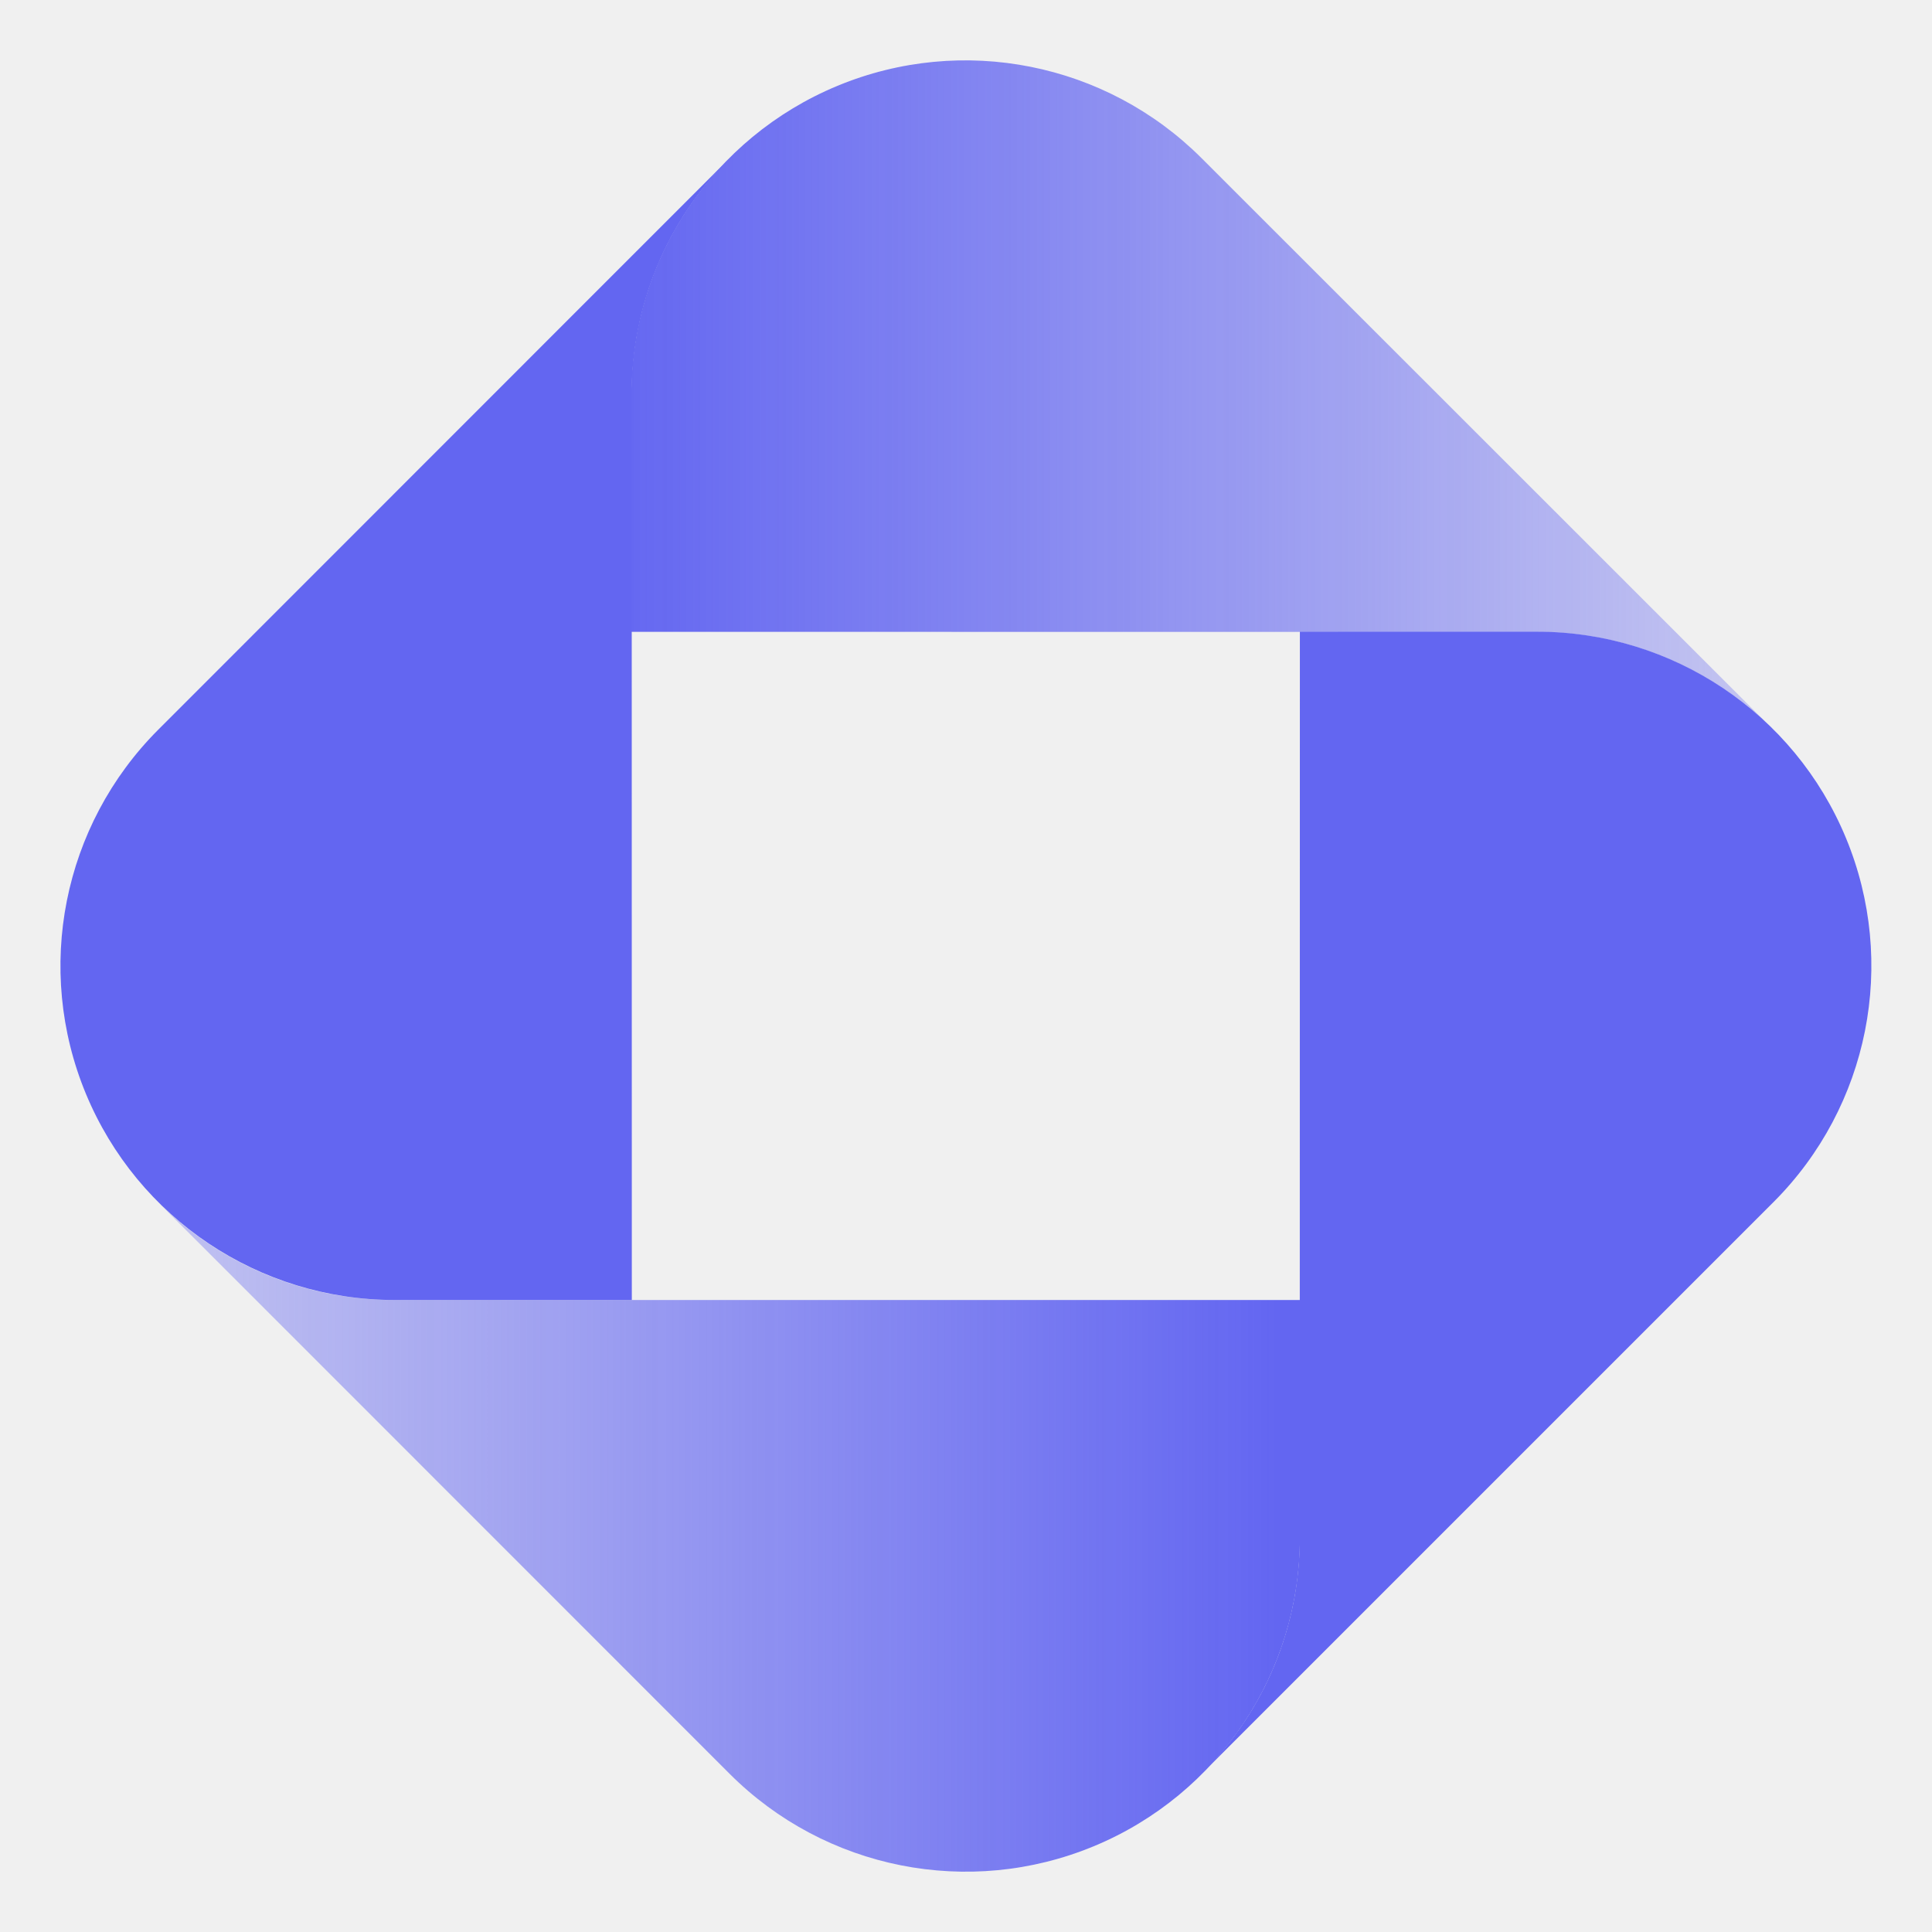
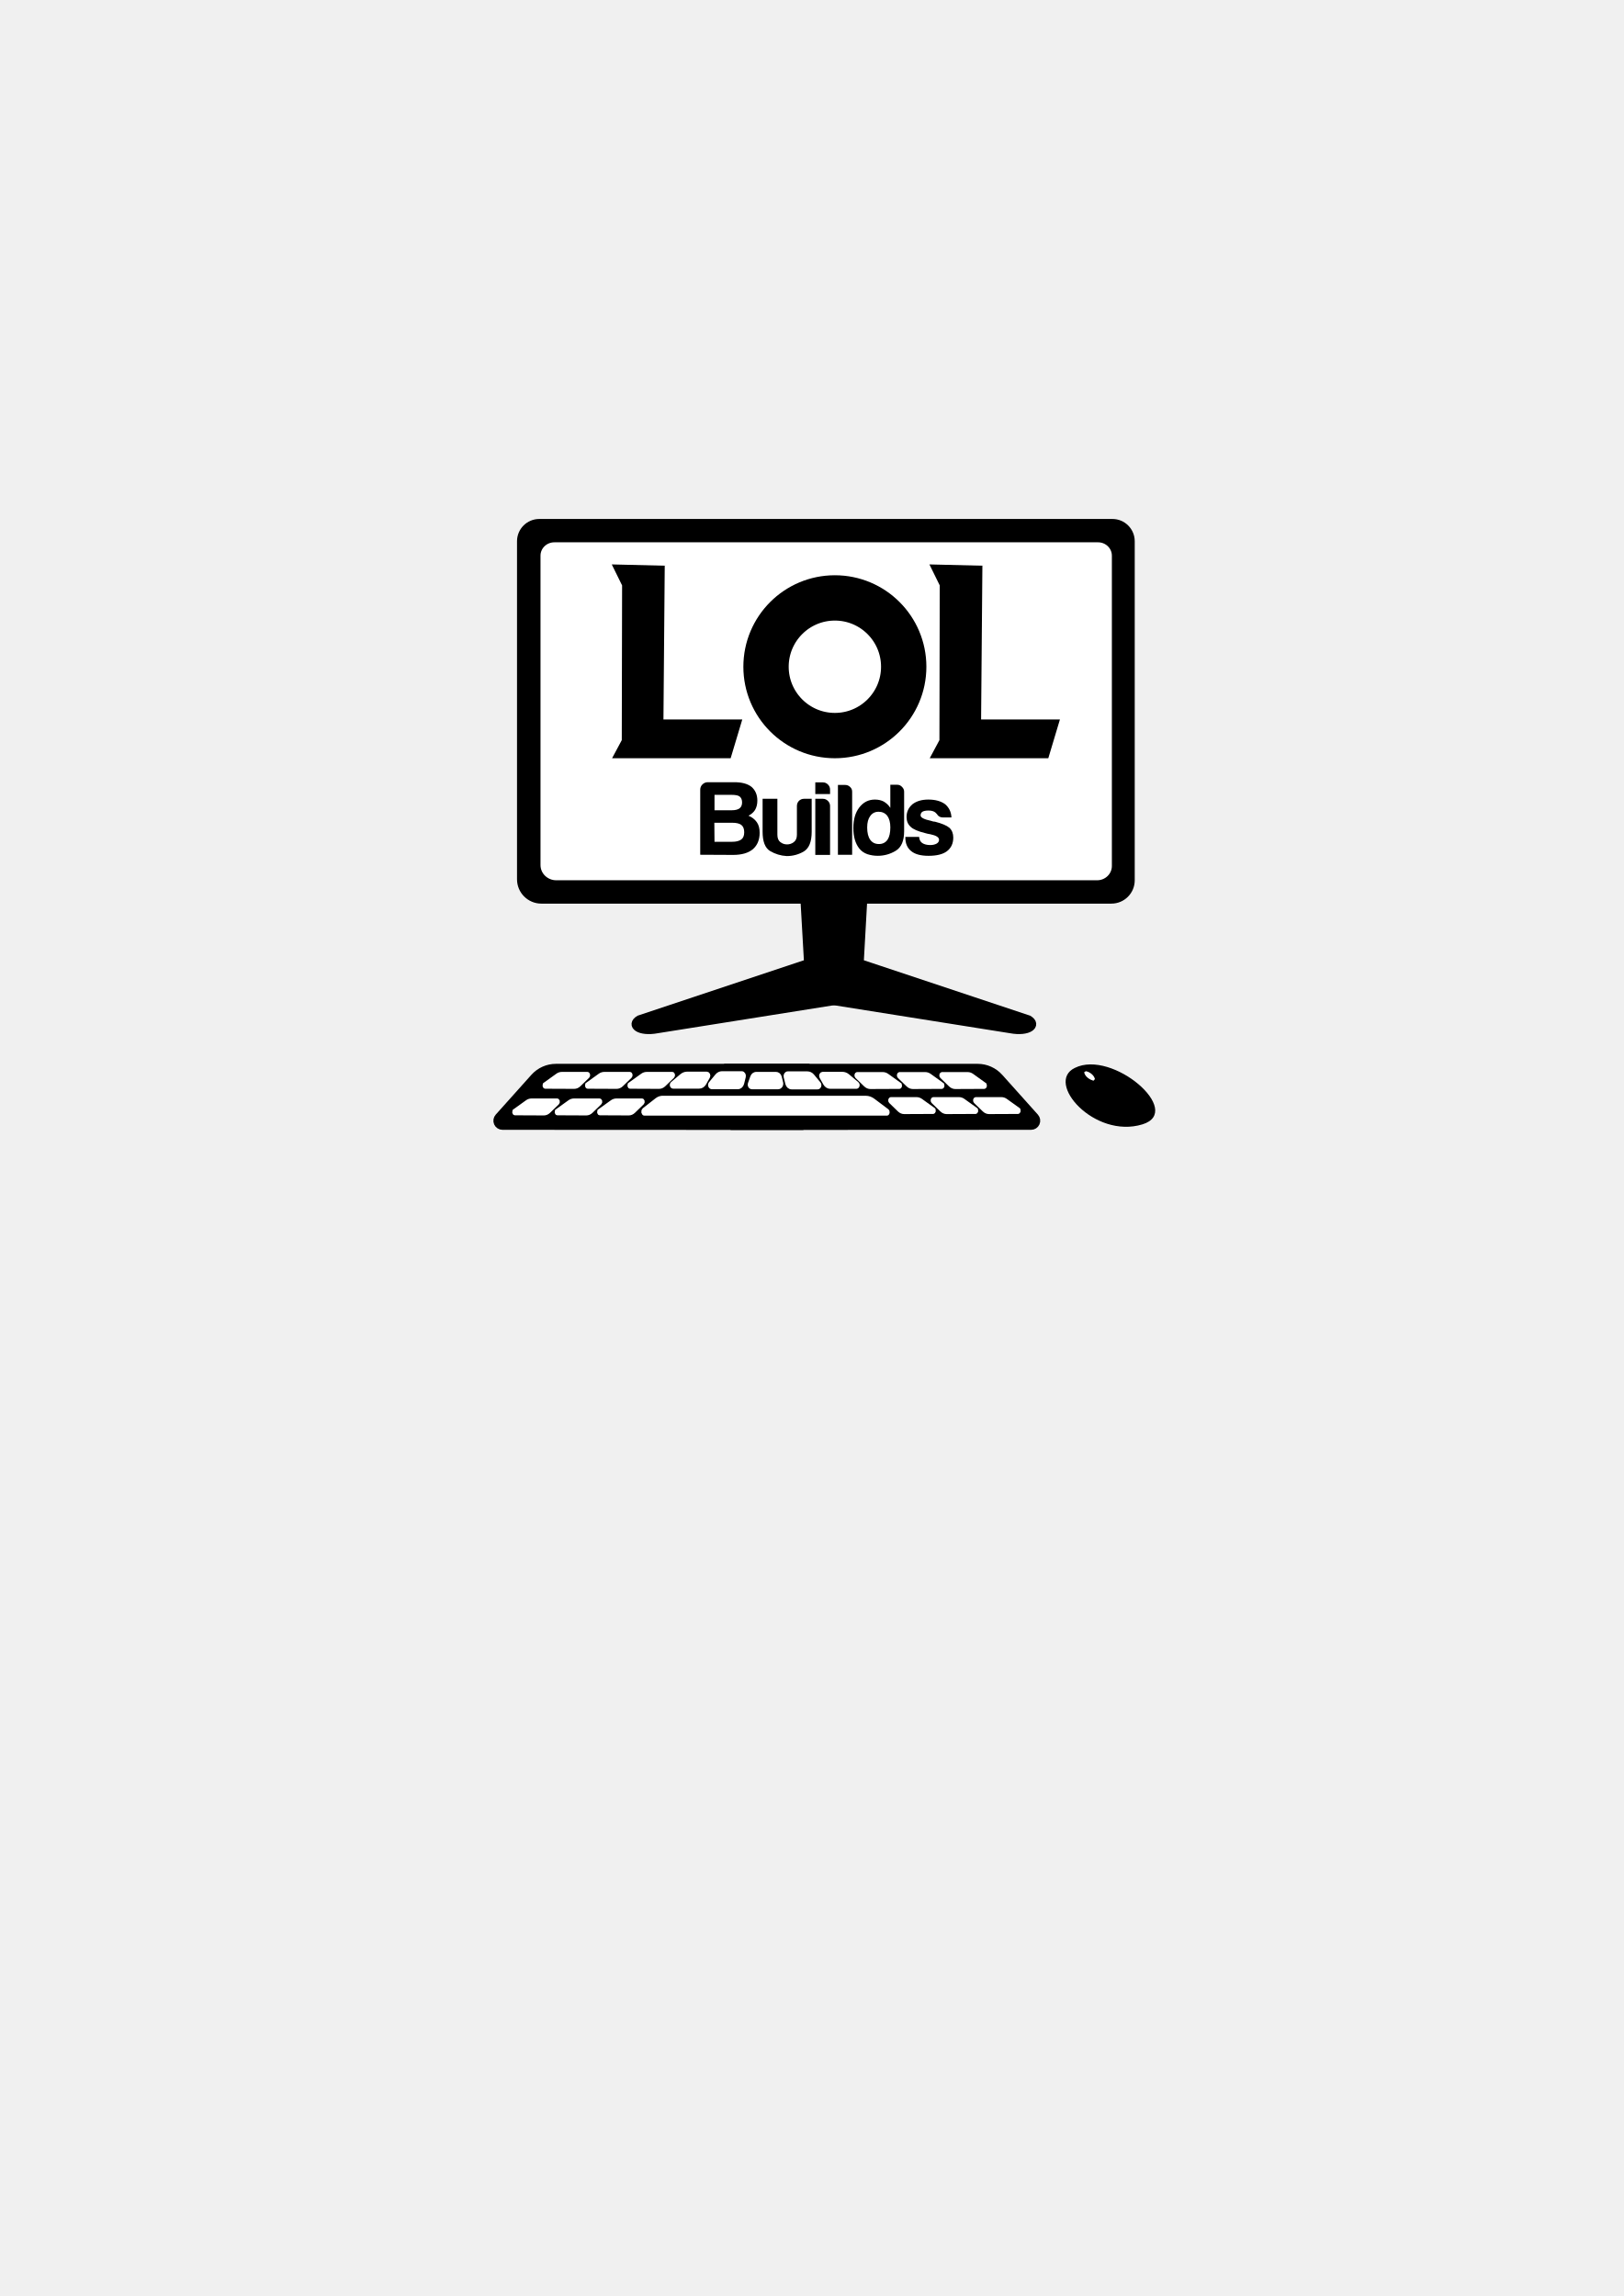
- <svg xmlns="http://www.w3.org/2000/svg" width="32" height="32" fill="none">
-   <path fill="url(#a)" d="M25.46 10.467a5.509 5.509 0 0 1 3.909 1.617l-1.62-1.62-7.847-7.844a5.533 5.533 0 0 0-9.445 3.911v3.934l15.002.002Z" />
-   <path fill="#6366F1" d="M10.463 6.534a5.518 5.518 0 0 1 1.617-3.91l-1.62 1.62-7.84 7.843a5.534 5.534 0 0 0 3.911 9.445h3.934l-.002-14.998ZM21.528 25.465a5.507 5.507 0 0 1-1.618 3.91l1.62-1.62 7.847-7.847a5.534 5.534 0 0 0-3.913-9.445H21.53l-.002 15.002Z" />
-   <path fill="url(#b)" d="M6.529 21.532a5.507 5.507 0 0 1-3.908-1.618l1.62 1.62 7.845 7.847a5.533 5.533 0 0 0 9.445-3.914v-3.935H6.529Z" />
-   <defs>
-     <linearGradient id="a" x1="10" x2="29" y1="11" y2="11" gradientUnits="userSpaceOnUse">
-       <stop stop-color="#6366F1" />
-       <stop offset="1" stop-color="#6366F1" stop-opacity=".32" />
-     </linearGradient>
-     <linearGradient id="b" x1="2.164" x2="21.162" y1="29.916" y2="29.916" gradientUnits="userSpaceOnUse">
-       <stop stop-color="#6366F1" stop-opacity=".32" />
-       <stop offset="1" stop-color="#6366F1" />
-     </linearGradient>
-   </defs>
+ <svg xmlns="http://www.w3.org/2000/svg" xmlns:xlink="http://www.w3.org/1999/xlink" width="210mm" height="297mm" viewBox="0 0 210 297" version="1.1" id="svg1" xml:space="preserve">
+   <defs id="defs1" />
+   <g id="layer1">
+     <path style="fill:#000000;fill-opacity:1;stroke:#000000;stroke-width:1;stroke-dasharray:none;stroke-opacity:1" id="rect1" width="78.891" height="48.757" x="67.369" y="67.631" d="m 69.753,67.631 h 74.121 a 2.385,2.385 45 0 1 2.385,2.385 l 0,43.857 a 2.515,2.515 135 0 1 -2.515,2.515 H 70.016 a 2.648,2.648 45 0 1 -2.648,-2.648 V 70.015 a 2.384,2.384 135 0 1 2.384,-2.384 z" />
+     <use x="0" y="0" xlink:href="#rect1" id="use1" transform="matrix(0.9487189,0,0,0.9154035,5.518211,7.783696)" />
+     <path style="fill:#000000;fill-opacity:1.0;stroke:#000000;stroke-width:1;stroke-dasharray:none;stroke-opacity:1" d="m 104.032,116.509 0.459,8.061 -21.823,7.274 c -1.239,0.747 -0.014,1.762 2.359,1.311 l 23.068,-3.67 v 0" id="use2" />
+     <path style="fill:#000000;fill-opacity:1;stroke:#000000;stroke-width:1;stroke-dasharray:none;stroke-opacity:1" d="m 107.604,129.484 v 0 l 23.068,3.67 c 2.374,0.451 3.598,-0.564 2.359,-1.311 l -21.823,-7.274 0.459,-8.192 -8.006,0.028" id="use3" />
+     <path style="fill:#ffffff;fill-opacity:1;stroke:#000000;stroke-width:1;stroke-dasharray:none;stroke-opacity:1" id="use5" width="78.891" height="48.757" x="67.369" y="67.631" d="m 69.753,67.631 h 74.121 a 2.385,2.385 45 0 1 2.385,2.385 l 0,43.857 a 2.515,2.515 135 0 1 -2.515,2.515 H 70.016 a 2.648,2.648 45 0 1 -2.648,-2.648 V 70.015 a 2.384,2.384 135 0 1 2.384,-2.384 z" transform="matrix(0.9487189,0,0,0.9154035,5.518211,7.783696)" />
+     <path style="fill:#000000;fill-opacity:1;stroke:#000000;stroke-width:1;stroke-dasharray:none;stroke-opacity:1" d="M 107.869,141.816 H 75.083 a 3.771,3.771 155.925 0 0 -2.809,1.255 l -4.616,5.154 a 0.677,0.677 65.938 0 0 0.504,1.128 l 38.921,0.018" id="path5" transform="translate(-3.175,-3.704167)" />
+     <path style="fill:#000000;fill-opacity:1;stroke:#000000;stroke-width:1;stroke-dasharray:none;stroke-opacity:1" d="M 107.869,141.816 H 75.083 a 3.771,3.771 155.925 0 0 -2.809,1.255 l -4.616,5.154 a 0.677,0.677 65.938 0 0 0.504,1.128 l 38.874,0.018" id="path5-7" transform="matrix(-1,0,0,1,201.5229,-3.704167)" />
+     <path style="font-weight:bold;font-size:0.659px;line-height:0;font-family:Harabara;-inkscape-font-specification:'Harabara Bold';letter-spacing:0px;white-space:pre;inline-size:17.939" d="m 99.35,57.932 v -0.396 q 0,-0.019 0.013,-0.032 0.014,-0.014 0.033,-0.014 h 0.162 q 0.068,0 0.104,0.028 0.036,0.031 0.036,0.084 0,0.033 -0.014,0.057 -0.014,0.022 -0.04,0.035 0.033,0.014 0.051,0.04 0.017,0.024 0.017,0.064 0,0.064 -0.041,0.1 -0.042,0.035 -0.12,0.035 z m 0.087,-0.271 h 0.104 q 0.033,0 0.049,-0.012 0.015,-0.012 0.015,-0.036 0,-0.024 -0.015,-0.036 -0.013,-0.01 -0.05,-0.01 h -0.103 z m 0,0.192 h 0.108 q 0.036,0 0.055,-0.014 0.018,-0.013 0.018,-0.044 0,-0.031 -0.018,-0.045 -0.017,-0.013 -0.057,-0.013 h -0.107 z m 0.592,-0.262 v 0.201 q 0,0.091 -0.048,0.12 -0.048,0.028 -0.104,0.028 -0.055,-0.003 -0.102,-0.031 -0.045,-0.028 -0.045,-0.117 v -0.201 h 0.09 v 0.219 q 0,0.031 0.018,0.045 0.018,0.014 0.041,0.014 0.023,0 0.041,-0.014 0.019,-0.014 0.019,-0.045 v -0.175 0 q 0,-0.018 0.012,-0.031 0.013,-0.013 0.032,-0.013 z m 0.022,0 h 0.046 q 0.018,0 0.031,0.013 0.013,0.013 0.013,0.031 v 0.298 h -0.09 z m 0,-0.1 h 0.046 q 0.018,0 0.031,0.013 0.013,0.013 0.013,0.031 v 0.027 h -0.09 z" id="text9" transform="matrix(21.23102,0,0,21.23102,-2018.739,-1119.389)" aria-label="Bui" />
+     <path style="font-weight:bold;font-size:8.467px;line-height:0;font-family:Harabara;-inkscape-font-specification:'Harabara Bold';letter-spacing:0px;word-spacing:-1.564px;white-space:pre" d="m 112.506,95.234 h 0.595 q 0.232,0 0.397,0.165 0.165,0.149 0.165,0.38 v 5.143 h -1.158 z m 4.266,-0.017 h 0.562 q 0.232,0 0.397,0.182 0.165,0.165 0.165,0.38 v 3.225 q 0,1.174 -0.678,1.587 -0.678,0.413 -1.472,0.413 -0.43,0 -0.843,-0.132 -0.413,-0.149 -0.661,-0.463 -0.48,-0.612 -0.48,-1.67 0,-1.042 0.48,-1.67 0.496,-0.645 1.273,-0.645 0.413,0 0.728,0.165 0.331,0.198 0.529,0.513 z m -1.885,3.473 q 0,0.661 0.248,1.009 0.248,0.347 0.711,0.347 0.446,0 0.695,-0.347 0.232,-0.347 0.232,-1.009 0,-0.595 -0.248,-0.943 -0.265,-0.331 -0.711,-0.331 -0.43,0 -0.678,0.347 -0.248,0.331 -0.248,0.926 z m 3.109,0.777 h 1.124 q 0.017,0.331 0.248,0.496 0.248,0.165 0.661,0.165 0.298,0 0.513,-0.116 0.198,-0.116 0.198,-0.314 0,-0.298 -0.695,-0.446 -0.298,-0.05 -0.446,-0.099 -0.876,-0.215 -1.174,-0.513 -0.331,-0.298 -0.331,-0.794 0,-0.628 0.48,-1.042 0.496,-0.38 1.29,-0.38 0.86,0 1.373,0.38 0.48,0.413 0.513,1.075 h -0.711 q -0.314,0 -0.48,-0.281 v 0 q -0.066,-0.066 -0.132,-0.132 -0.198,-0.149 -0.546,-0.149 -0.331,0 -0.496,0.099 -0.149,0.099 -0.149,0.298 0,0.265 0.86,0.446 0.099,0.033 0.165,0.05 0.083,0.017 0.149,0.017 0.843,0.215 1.174,0.496 0.314,0.298 0.314,0.794 0,0.728 -0.529,1.124 -0.496,0.364 -1.488,0.364 -0.943,0 -1.406,-0.38 -0.48,-0.38 -0.48,-1.108 z" id="text10" transform="matrix(1.588303,0,0,1.588303,-70.32004,-49.7225)" aria-label="lds" />
+     <g id="g11" transform="matrix(0.4508606,0,0,0.4508606,-46.30642,-15.74188)">
+       <path style="fill:#000000;fill-opacity:1;stroke:none;stroke-width:1;stroke-dasharray:none;stroke-opacity:1" d="m 278.196,196.85 2.966,6.024 -0.093,44.393 -2.78,5.19 h 34.013 l 3.336,-11.121 h -22.614 l 0.371,-44.115 z" id="path10" />
+       <path style="fill:#000000;fill-opacity:1;stroke:none;stroke-width:1;stroke-dasharray:none;stroke-opacity:1" d="m 369.317,196.85 2.966,6.024 -0.093,44.393 -2.78,5.19 h 34.013 l 3.336,-11.121 h -22.614 l 0.371,-44.115 z" id="path10-1" />
+       <circle style="fill:none;fill-opacity:1;stroke:#000000;stroke-width:13.003;stroke-dasharray:none;stroke-opacity:1" id="path11" cx="342.198" cy="226.209" r="19.748" />
+     </g>
+     <path style="fill:#000000;fill-opacity:0;stroke:#000000;stroke-width:0.5;stroke-dasharray:none;stroke-opacity:1" d="m 90.126,145.599 h 26.356 a 1.96,1.96 15 0 1 0.98,0.263 l 1.821,1.052 a 0.086,0.086 105 0 1 -0.043,0.161 H 87.766 a 0.141,0.141 74.505 0 1 -0.073,-0.262 l 1.666,-1.001 a 1.488,1.488 164.505 0 1 0.766,-0.212 z" id="path14" transform="matrix(0.9978253,0,0,1.298515,-4.247482,-47.10603)" />
+     <path style="fill:#000000;fill-opacity:0;stroke:#000000;stroke-width:0.5;stroke-dasharray:none;stroke-opacity:1" d="m 74.486,157.998 1.863,-1.076 a 1.375,1.375 165 0 1 0.688,-0.184 h 3.834 a 0.14,0.14 71.036 0 1 0.086,0.251 l -1.3,1.013 a 1.258,1.258 161.145 0 1 -0.778,0.266 l -4.326,-0.016 a 0.136,0.136 75.109 0 1 -0.067,-0.253 z" id="path15" transform="matrix(0.8690157,0,0,1.080562,12.76769,-27.11351)" />
+     <use x="0" y="0" xlink:href="#path15" id="use15" transform="translate(-5.488353)" />
+     <use x="0" y="0" xlink:href="#path15" id="use15-1" transform="translate(-10.97671)" />
+     <path style="fill:#000000;fill-opacity:0;stroke:#000000;stroke-width:0.5;stroke-dasharray:none;stroke-opacity:1" d="m 74.486,157.998 1.863,-1.076 a 1.375,1.375 165 0 1 0.688,-0.184 h 3.834 a 0.14,0.14 71.036 0 1 0.086,0.251 l -1.3,1.013 a 1.258,1.258 161.145 0 1 -0.778,0.266 l -4.326,-0.016 a 0.136,0.136 75.109 0 1 -0.067,-0.253 z" id="path15-5" transform="matrix(-0.8690157,0,0,1.080562,185.4872,-27.28884)" />
+     <use x="0" y="0" xlink:href="#path15-5" id="use15-4" transform="translate(5.488353)" />
+     <use x="0" y="0" xlink:href="#path15-5" id="use15-1-3" transform="translate(10.97671)" />
+     <path style="fill:#000000;fill-opacity:0;stroke:#000000;stroke-width:0.5;stroke-dasharray:none;stroke-opacity:1" d="m 74.486,157.998 1.863,-1.076 a 1.375,1.375 165 0 1 0.688,-0.184 h 3.834 a 0.14,0.14 71.036 0 1 0.086,0.251 l -1.3,1.013 a 1.258,1.258 161.145 0 1 -0.778,0.266 l -4.326,-0.016 a 0.136,0.136 75.109 0 1 -0.067,-0.253 z" id="path15-5-3" transform="matrix(-0.8690157,0,0,1.080562,181.1223,-29.99908)" />
+     <use x="0" y="0" xlink:href="#path15-5-3" id="use15-4-8" transform="translate(5.488353)" />
+     <use x="0" y="0" xlink:href="#path15-5-3" id="use15-1-3-7" transform="translate(10.97671)" />
+     <path style="fill:#000000;fill-opacity:0;stroke:#000000;stroke-width:0.368;stroke-dasharray:none;stroke-opacity:1" d="m 95.39,143.421 h 1.942 a 0.398,0.398 37.5 0 1 0.384,0.295 l 0.137,0.51 a 0.327,0.327 127.5 0 1 -0.316,0.412 h -2.569 a 0.236,0.236 55.424 0 1 -0.221,-0.32 l 0.234,-0.615 a 0.437,0.437 145.424 0 1 0.408,-0.281 z" id="path16" transform="matrix(1.313648,0,0,1.419296,-27.49744,-64.22615)" />
+     <path style="fill:#000000;fill-opacity:0;stroke:#000000;stroke-width:0.368;stroke-dasharray:none;stroke-opacity:1" d="m 94.588,143.421 h 1.942 a 0.699,0.699 23.58 0 1 0.512,0.224 l 0.631,0.68 a 0.186,0.186 113.58 0 1 -0.136,0.313 h -2.569 a 0.451,0.451 37.218 0 1 -0.435,-0.33 l -0.166,-0.597 a 0.229,0.229 127.218 0 1 0.22,-0.29 z" id="path16-3" transform="matrix(1.311533,0,0,1.469506,-22.17336,-71.4832)" />
+     <path style="fill:#000000;fill-opacity:0;stroke:#000000;stroke-width:0.368;stroke-dasharray:none;stroke-opacity:1" d="m 94.213,143.51 h 1.942 a 0.915,0.915 18.438 0 1 0.549,0.183 l 0.918,0.689 a 0.142,0.142 108.438 0 1 -0.085,0.256 h -2.569 a 0.622,0.622 28.835 0 1 -0.526,-0.289 l -0.369,-0.584 a 0.166,0.166 118.835 0 1 0.14,-0.255 z" id="path16-3-4" transform="matrix(1.311533,0,0,1.469506,-17.16806,-71.55519)" />
+     <path style="fill:#000000;fill-opacity:0;stroke:#000000;stroke-width:0.5;stroke-dasharray:none;stroke-opacity:1" d="m 74.486,157.998 1.863,-1.076 a 1.375,1.375 165 0 1 0.688,-0.184 h 3.834 a 0.14,0.14 71.036 0 1 0.086,0.251 l -1.3,1.013 a 1.258,1.258 161.145 0 1 -0.778,0.266 l -4.326,-0.016 a 0.136,0.136 75.109 0 1 -0.067,-0.253 z" id="path15-5-3-3" transform="matrix(0.8690157,0,0,1.080562,16.68899,-30.02101)" />
+     <use x="0" y="0" xlink:href="#path15-5-3-3" id="use15-4-8-8" transform="translate(-5.488353)" />
+     <use x="0" y="0" xlink:href="#path15-5-3-3" id="use15-1-3-7-9" transform="translate(-10.97671)" />
+     <path style="fill:#000000;fill-opacity:0;stroke:#000000;stroke-width:0.368;stroke-dasharray:none;stroke-opacity:1" d="m 94.588,143.421 h 1.942 a 0.699,0.699 23.58 0 1 0.512,0.224 l 0.631,0.68 a 0.186,0.186 113.58 0 1 -0.136,0.313 h -2.569 a 0.451,0.451 37.218 0 1 -0.435,-0.33 l -0.166,-0.597 a 0.229,0.229 127.218 0 1 0.22,-0.29 z" id="path16-3-3" transform="matrix(-1.311533,0,0,1.469506,219.9846,-71.50512)" />
+     <path style="fill:#000000;fill-opacity:0;stroke:#000000;stroke-width:0.368;stroke-dasharray:none;stroke-opacity:1" d="m 94.213,143.51 h 1.942 a 0.915,0.915 18.438 0 1 0.549,0.183 l 0.918,0.689 a 0.142,0.142 108.438 0 1 -0.085,0.256 h -2.569 a 0.622,0.622 28.835 0 1 -0.526,-0.289 l -0.369,-0.584 a 0.166,0.166 118.835 0 1 0.14,-0.255 z" id="path16-3-4-4" transform="matrix(-1.311533,0,0,1.469506,214.9794,-71.57712)" />
+     <path style="fill:#ffffff;fill-opacity:1;stroke:#ffffff;stroke-width:0.5;stroke-dasharray:none;stroke-opacity:1" d="m 90.126,145.599 h 26.356 a 1.96,1.96 15 0 1 0.98,0.263 l 1.821,1.052 a 0.086,0.086 105 0 1 -0.043,0.161 H 87.766 a 0.141,0.141 74.505 0 1 -0.073,-0.262 l 1.666,-1.001 a 1.488,1.488 164.505 0 1 0.766,-0.212 z" id="use16" transform="matrix(0.9978253,0,0,1.298515,-4.247482,-46.99392)" />
+     <path style="fill:#ffffff;fill-opacity:1;stroke:#ffffff;stroke-width:0.5;stroke-dasharray:none;stroke-opacity:1" d="m 74.486,157.998 1.863,-1.076 a 1.375,1.375 165 0 1 0.688,-0.184 h 3.834 a 0.14,0.14 71.036 0 1 0.086,0.251 l -1.3,1.013 a 1.258,1.258 161.145 0 1 -0.778,0.266 l -4.326,-0.016 a 0.136,0.136 75.109 0 1 -0.067,-0.253 z" id="use17" transform="matrix(0.8690157,0,0,1.080562,12.76769,-27.0014)" />
+     <path style="fill:#ffffff;fill-opacity:1;stroke:#ffffff;stroke-width:0.5;stroke-dasharray:none;stroke-opacity:1" d="m 74.486,157.998 1.863,-1.076 a 1.375,1.375 165 0 1 0.688,-0.184 h 3.834 a 0.14,0.14 71.036 0 1 0.086,0.251 l -1.3,1.013 a 1.258,1.258 161.145 0 1 -0.778,0.266 l -4.326,-0.016 a 0.136,0.136 75.109 0 1 -0.067,-0.253 z" id="use18" transform="matrix(0.8690157,0,0,1.080562,7.279342,-27.0014)" />
+     <path style="fill:#ffffff;fill-opacity:1;stroke:#ffffff;stroke-width:0.5;stroke-dasharray:none;stroke-opacity:1" d="m 74.486,157.998 1.863,-1.076 a 1.375,1.375 165 0 1 0.688,-0.184 h 3.834 a 0.14,0.14 71.036 0 1 0.086,0.251 l -1.3,1.013 a 1.258,1.258 161.145 0 1 -0.778,0.266 l -4.326,-0.016 a 0.136,0.136 75.109 0 1 -0.067,-0.253 z" id="use19" transform="matrix(0.8690157,0,0,1.080562,1.790987,-27.0014)" />
+     <path style="fill:#ffffff;fill-opacity:1;stroke:#ffffff;stroke-width:0.5;stroke-dasharray:none;stroke-opacity:1" d="m 74.486,157.998 1.863,-1.076 a 1.375,1.375 165 0 1 0.688,-0.184 h 3.834 a 0.14,0.14 71.036 0 1 0.086,0.251 l -1.3,1.013 a 1.258,1.258 161.145 0 1 -0.778,0.266 l -4.326,-0.016 a 0.136,0.136 75.109 0 1 -0.067,-0.253 z" id="use20" transform="matrix(-0.8690157,0,0,1.080562,185.4872,-27.17673)" />
+     <path style="fill:#ffffff;fill-opacity:1;stroke:#ffffff;stroke-width:0.5;stroke-dasharray:none;stroke-opacity:1" d="m 74.486,157.998 1.863,-1.076 a 1.375,1.375 165 0 1 0.688,-0.184 h 3.834 a 0.14,0.14 71.036 0 1 0.086,0.251 l -1.3,1.013 a 1.258,1.258 161.145 0 1 -0.778,0.266 l -4.326,-0.016 a 0.136,0.136 75.109 0 1 -0.067,-0.253 z" id="use21" transform="matrix(-0.8690157,0,0,1.080562,190.9755,-27.17673)" />
+     <path style="fill:#ffffff;fill-opacity:1;stroke:#ffffff;stroke-width:0.5;stroke-dasharray:none;stroke-opacity:1" d="m 74.486,157.998 1.863,-1.076 a 1.375,1.375 165 0 1 0.688,-0.184 h 3.834 a 0.14,0.14 71.036 0 1 0.086,0.251 l -1.3,1.013 a 1.258,1.258 161.145 0 1 -0.778,0.266 l -4.326,-0.016 a 0.136,0.136 75.109 0 1 -0.067,-0.253 z" id="use22" transform="matrix(-0.8690157,0,0,1.080562,196.4639,-27.17673)" />
+     <path style="fill:#ffffff;fill-opacity:1;stroke:#ffffff;stroke-width:0.5;stroke-dasharray:none;stroke-opacity:1" d="m 74.486,157.998 1.863,-1.076 a 1.375,1.375 165 0 1 0.688,-0.184 h 3.834 a 0.14,0.14 71.036 0 1 0.086,0.251 l -1.3,1.013 a 1.258,1.258 161.145 0 1 -0.778,0.266 l -4.326,-0.016 a 0.136,0.136 75.109 0 1 -0.067,-0.253 z" id="use23" transform="matrix(-0.8690157,0,0,1.080562,181.1223,-30.41614)" />
+     <path style="fill:#ffffff;fill-opacity:1;stroke:#ffffff;stroke-width:0.5;stroke-dasharray:none;stroke-opacity:1" d="m 74.486,157.998 1.863,-1.076 a 1.375,1.375 165 0 1 0.688,-0.184 h 3.834 a 0.14,0.14 71.036 0 1 0.086,0.251 l -1.3,1.013 a 1.258,1.258 161.145 0 1 -0.778,0.266 l -4.326,-0.016 a 0.136,0.136 75.109 0 1 -0.067,-0.253 z" id="use24" transform="matrix(-0.8690157,0,0,1.080562,186.6106,-30.41614)" />
+     <path style="fill:#ffffff;fill-opacity:1;stroke:#ffffff;stroke-width:0.5;stroke-dasharray:none;stroke-opacity:1" d="m 74.486,157.998 1.863,-1.076 a 1.375,1.375 165 0 1 0.688,-0.184 h 3.834 a 0.14,0.14 71.036 0 1 0.086,0.251 l -1.3,1.013 a 1.258,1.258 161.145 0 1 -0.778,0.266 l -4.326,-0.016 a 0.136,0.136 75.109 0 1 -0.067,-0.253 z" id="use25" transform="matrix(-0.8690157,0,0,1.080562,192.099,-30.41614)" />
+     <path style="fill:#ffffff;fill-opacity:1;stroke:#ffffff;stroke-width:0.368;stroke-dasharray:none;stroke-opacity:1" d="m 95.39,143.421 h 1.942 a 0.398,0.398 37.5 0 1 0.384,0.295 l 0.137,0.51 a 0.327,0.327 127.5 0 1 -0.316,0.412 h -2.569 a 0.236,0.236 55.424 0 1 -0.221,-0.32 l 0.234,-0.615 a 0.437,0.437 145.424 0 1 0.408,-0.281 z" id="use26" transform="matrix(1.313648,0,0,1.419296,-27.49744,-64.64321)" />
+     <path style="fill:#ffffff;fill-opacity:1;stroke:#ffffff;stroke-width:0.368;stroke-dasharray:none;stroke-opacity:1" d="m 94.588,143.421 h 1.942 a 0.699,0.699 23.58 0 1 0.512,0.224 l 0.631,0.68 a 0.186,0.186 113.58 0 1 -0.136,0.313 h -2.569 a 0.451,0.451 37.218 0 1 -0.435,-0.33 l -0.166,-0.597 a 0.229,0.229 127.218 0 1 0.22,-0.29 z" id="use27" transform="matrix(1.311533,0,0,1.469506,-22.17336,-71.90025)" />
+     <path style="fill:#ffffff;fill-opacity:1;stroke:#ffffff;stroke-width:0.368;stroke-dasharray:none;stroke-opacity:1" d="m 94.213,143.51 h 1.942 a 0.915,0.915 18.438 0 1 0.549,0.183 l 0.918,0.689 a 0.142,0.142 108.438 0 1 -0.085,0.256 h -2.569 a 0.622,0.622 28.835 0 1 -0.526,-0.289 l -0.369,-0.584 a 0.166,0.166 118.835 0 1 0.14,-0.255 z" id="use28" transform="matrix(1.311533,0,0,1.469506,-17.16806,-71.97225)" />
+     <path style="fill:#ffffff;fill-opacity:1;stroke:#ffffff;stroke-width:0.5;stroke-dasharray:none;stroke-opacity:1" d="m 74.486,157.998 1.863,-1.076 a 1.375,1.375 165 0 1 0.688,-0.184 h 3.834 a 0.14,0.14 71.036 0 1 0.086,0.251 l -1.3,1.013 a 1.258,1.258 161.145 0 1 -0.778,0.266 l -4.326,-0.016 a 0.136,0.136 75.109 0 1 -0.067,-0.253 z" id="use29" transform="matrix(0.8690157,0,0,1.080562,16.68899,-30.43807)" />
+     <path style="fill:#ffffff;fill-opacity:1;stroke:#ffffff;stroke-width:0.5;stroke-dasharray:none;stroke-opacity:1" d="m 74.486,157.998 1.863,-1.076 a 1.375,1.375 165 0 1 0.688,-0.184 h 3.834 a 0.14,0.14 71.036 0 1 0.086,0.251 l -1.3,1.013 a 1.258,1.258 161.145 0 1 -0.778,0.266 l -4.326,-0.016 a 0.136,0.136 75.109 0 1 -0.067,-0.253 z" id="use30" transform="matrix(0.8690157,0,0,1.080562,11.20064,-30.43807)" />
+     <path style="fill:#ffffff;fill-opacity:1;stroke:#ffffff;stroke-width:0.5;stroke-dasharray:none;stroke-opacity:1" d="m 74.486,157.998 1.863,-1.076 a 1.375,1.375 165 0 1 0.688,-0.184 h 3.834 a 0.14,0.14 71.036 0 1 0.086,0.251 l -1.3,1.013 a 1.258,1.258 161.145 0 1 -0.778,0.266 l -4.326,-0.016 a 0.136,0.136 75.109 0 1 -0.067,-0.253 z" id="use31" transform="matrix(0.8690157,0,0,1.080562,5.712289,-30.43807)" />
+     <path style="fill:#ffffff;fill-opacity:1;stroke:#ffffff;stroke-width:0.368;stroke-dasharray:none;stroke-opacity:1" d="m 94.588,143.421 h 1.942 a 0.699,0.699 23.58 0 1 0.512,0.224 l 0.631,0.68 a 0.186,0.186 113.58 0 1 -0.136,0.313 h -2.569 a 0.451,0.451 37.218 0 1 -0.435,-0.33 l -0.166,-0.597 a 0.229,0.229 127.218 0 1 0.22,-0.29 z" id="use32" transform="matrix(-1.311533,0,0,1.469506,219.9846,-71.92218)" />
+     <path style="fill:#ffffff;fill-opacity:1;stroke:#ffffff;stroke-width:0.368;stroke-dasharray:none;stroke-opacity:1" d="m 94.213,143.51 h 1.942 a 0.915,0.915 18.438 0 1 0.549,0.183 l 0.918,0.689 a 0.142,0.142 108.438 0 1 -0.085,0.256 h -2.569 a 0.622,0.622 28.835 0 1 -0.526,-0.289 l -0.369,-0.584 a 0.166,0.166 118.835 0 1 0.14,-0.255 z" id="use33" transform="matrix(-1.311533,0,0,1.469506,214.9794,-71.99417)" />
+     <path style="fill:#000000;fill-opacity:1;stroke:#ffffff;stroke-width:0.725;stroke-dasharray:none;stroke-opacity:0" d="m 139.002,138.145 c -3.876,1.875 2.511,9.197 8.744,7.3 5.466,-1.663 -3.879,-9.747 -8.744,-7.3 z" id="path68" />
+     <path style="fill:#ffffff;fill-opacity:1;stroke:#ffffff;stroke-width:0.485;stroke-dasharray:none;stroke-opacity:0" d="m 140.223,138.711 c 0,0 0.088,0.744 1.18,1.081 0.037,0.011 0.206,-0.167 0.202,-0.246 -0.182,-0.626 -0.866,-0.929 -1.137,-0.982 -0.087,0.037 -0.18,0.065 -0.245,0.146 z" id="path69" />
+   </g>
</svg>
